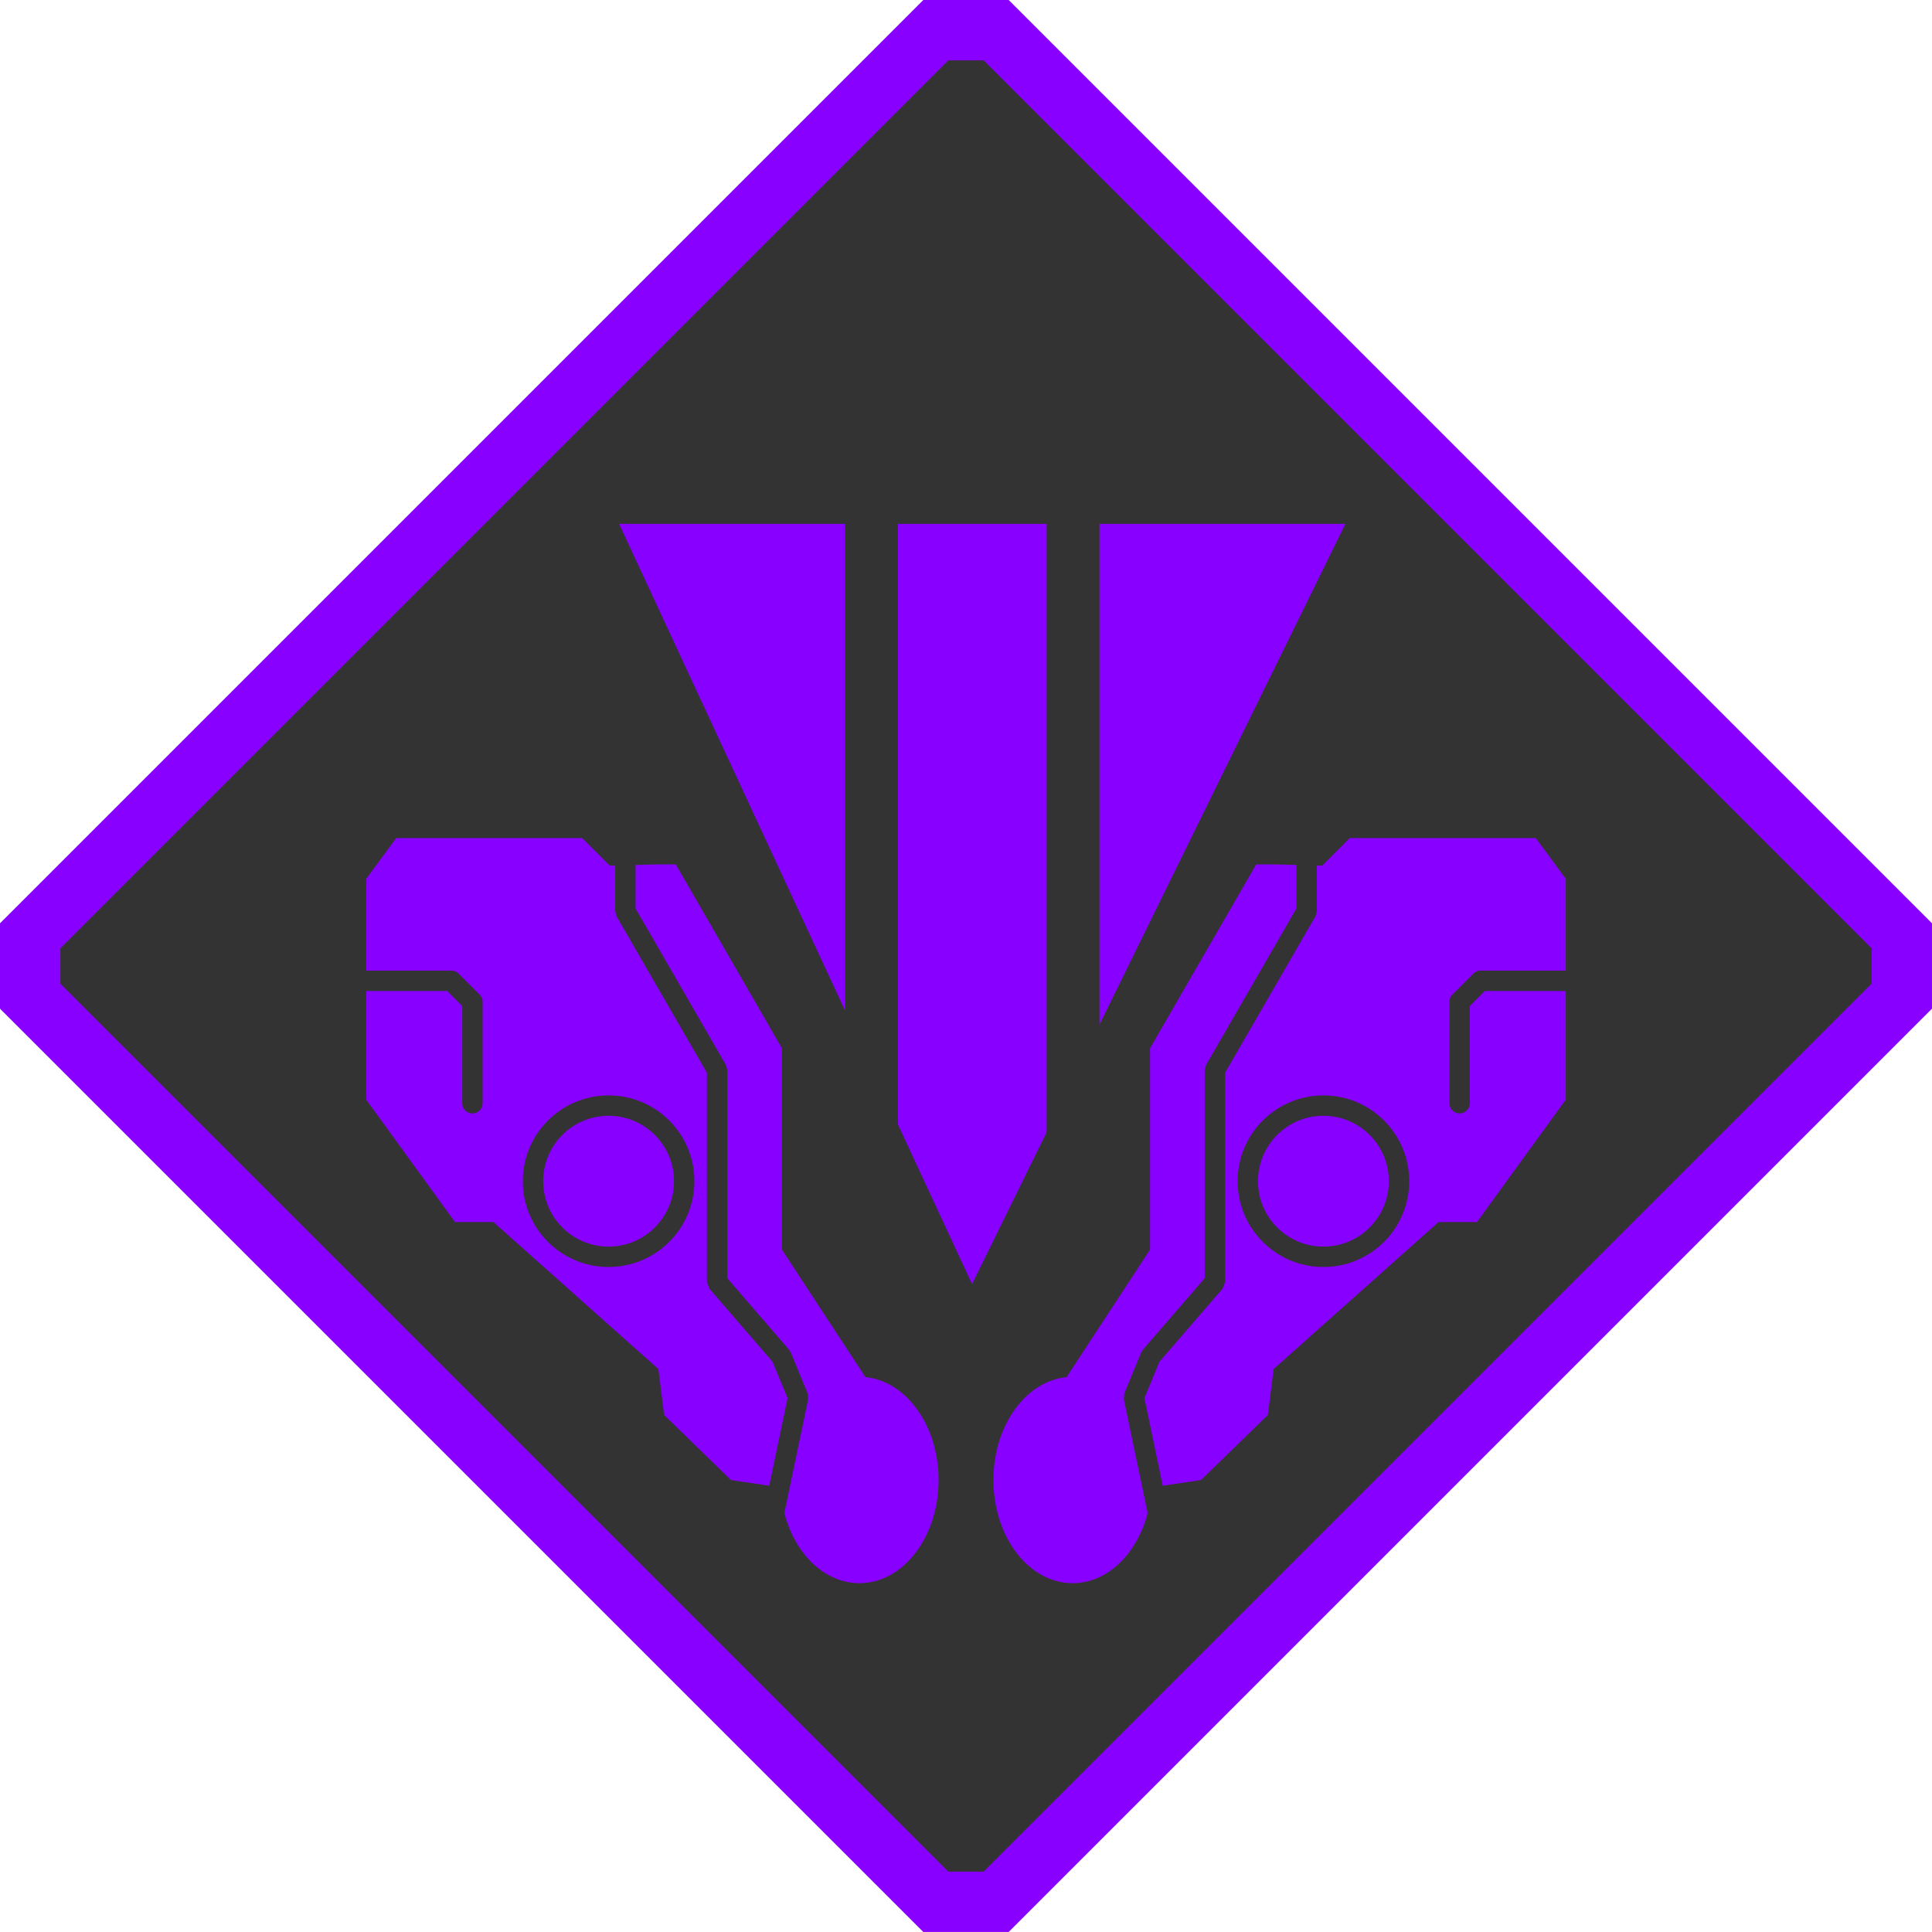
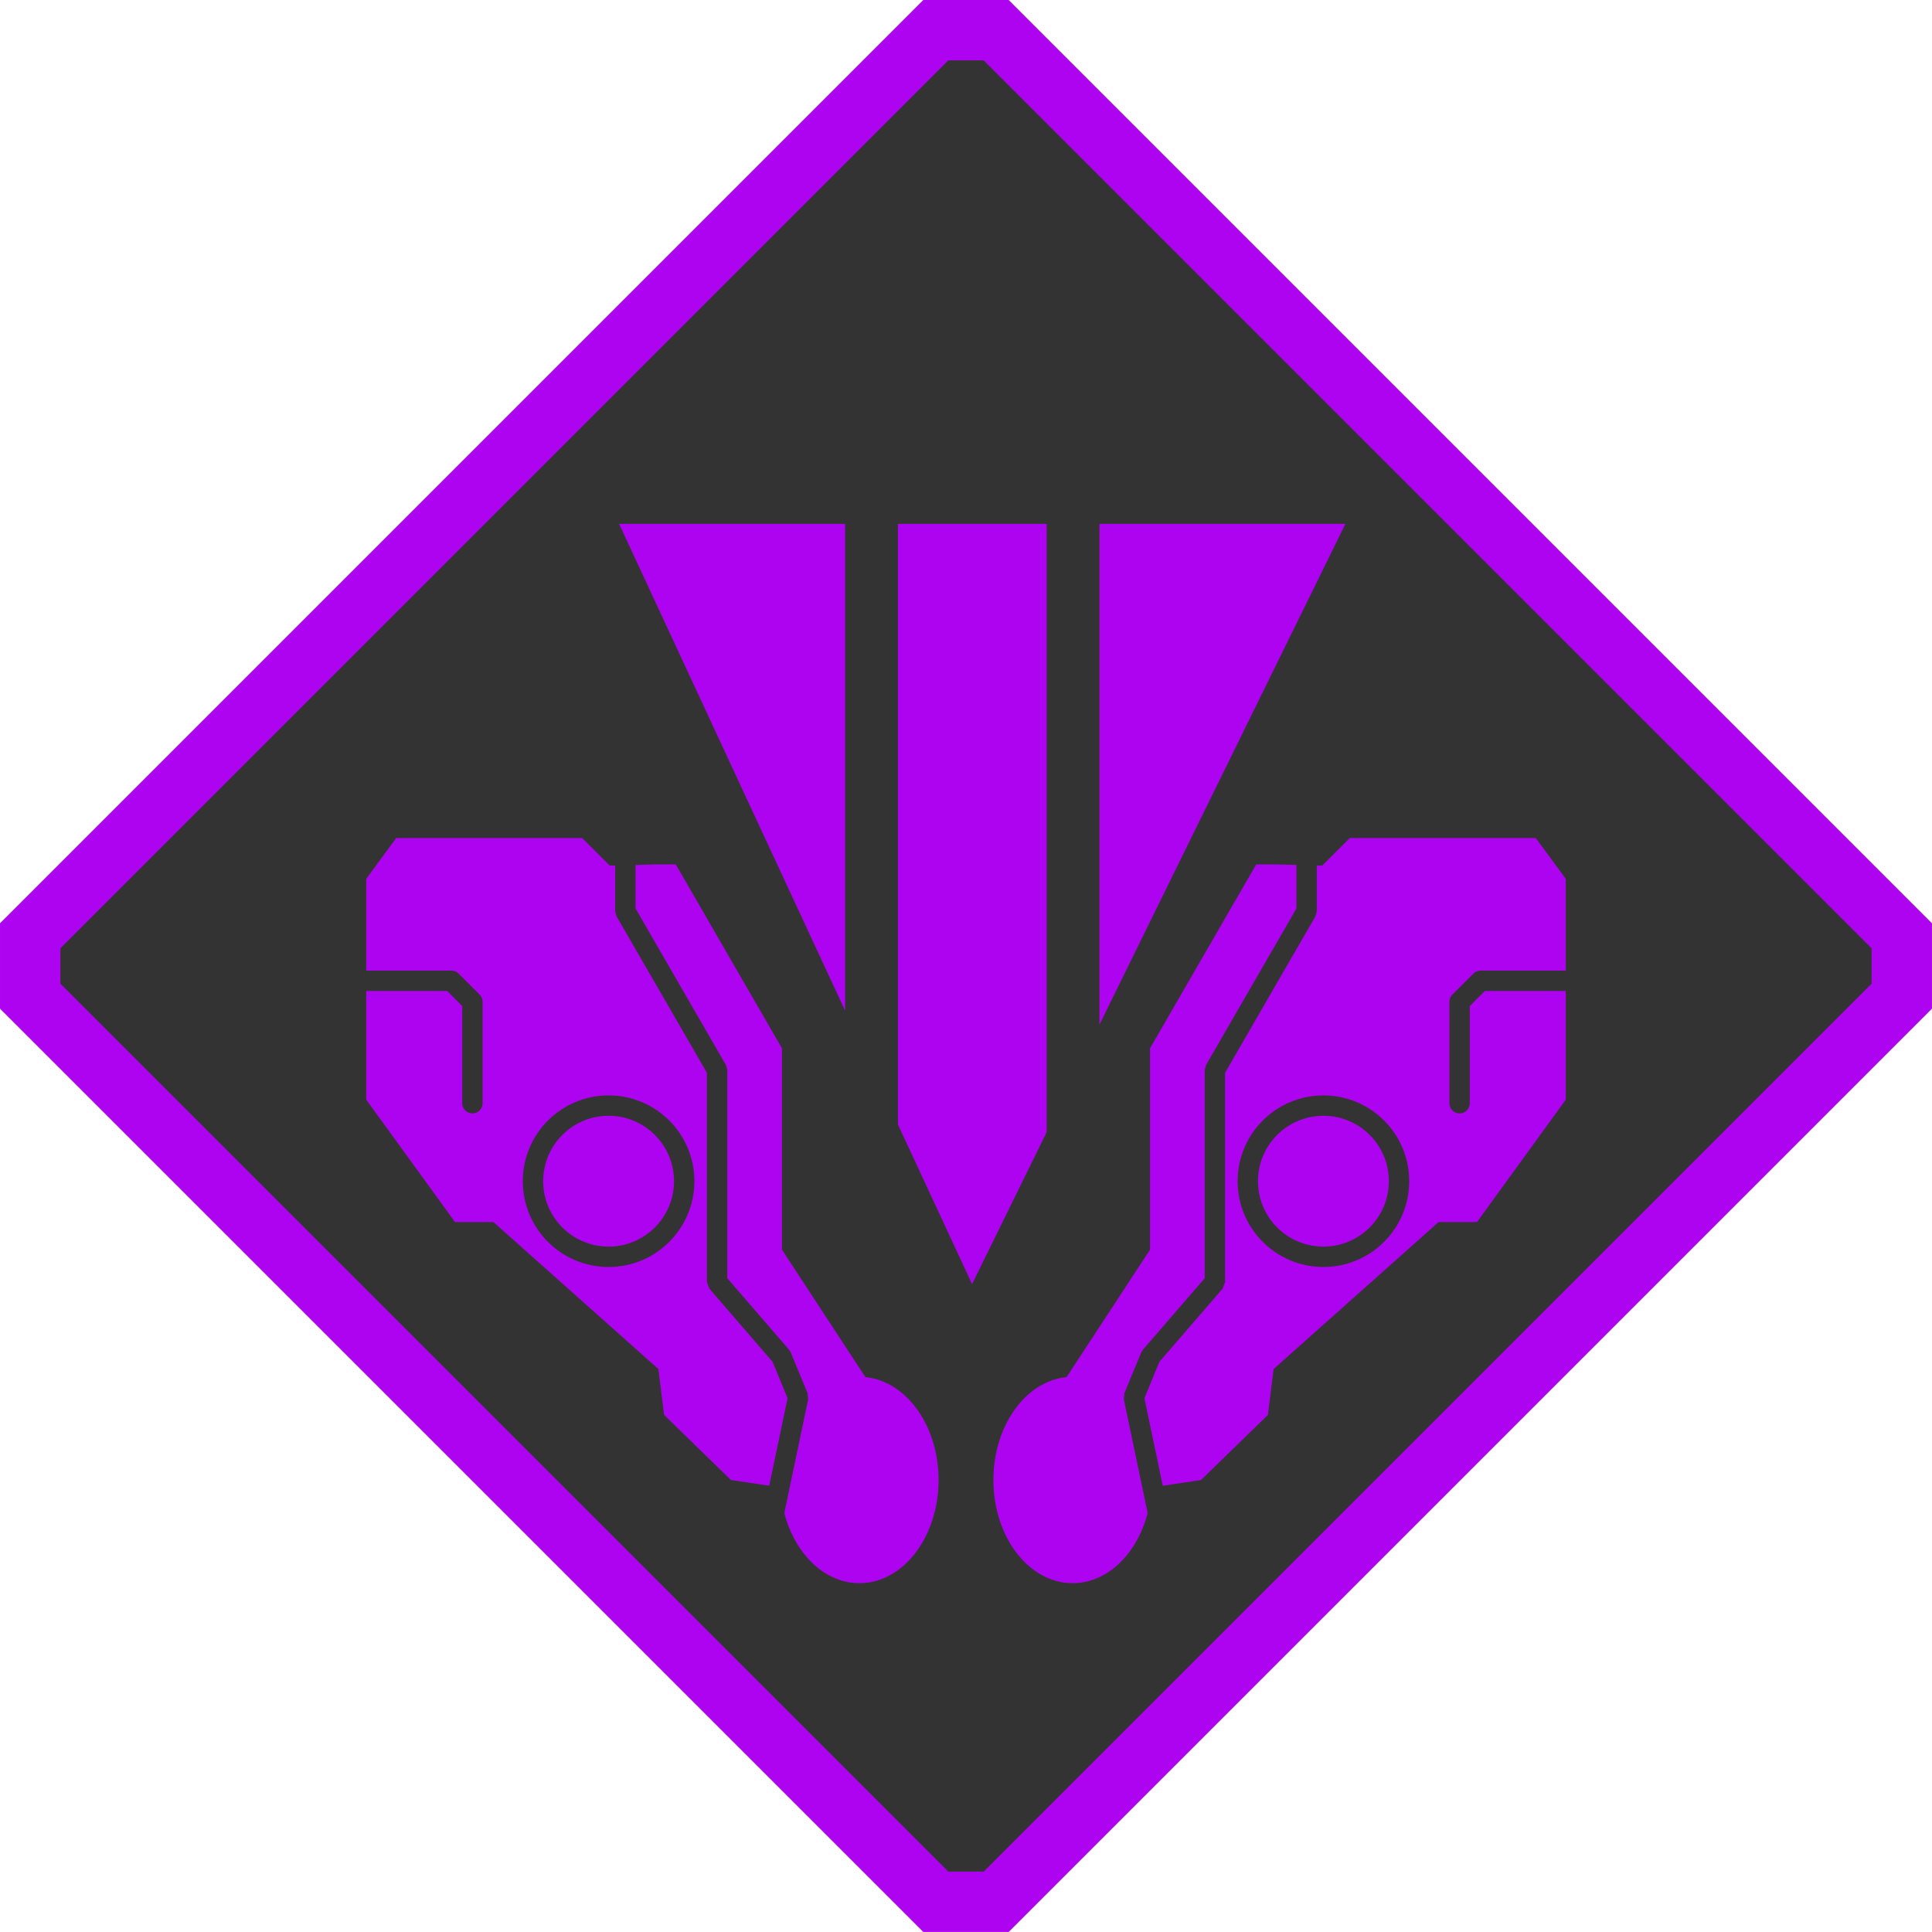
<svg xmlns="http://www.w3.org/2000/svg" width="75.305mm" height="75.305mm" viewBox="0 0 75.305 75.305" version="1.1" id="svg6572">
  <defs id="defs6566" />
  <g id="layer1" transform="translate(-205.7642,-352.3296)">
-     <path style="fill:#333333;fill-opacity:1;stroke:#8800ff;stroke-width:2.353;stroke-linecap:butt;stroke-linejoin:miter;stroke-miterlimit:4;stroke-dasharray:none;stroke-opacity:1" d="m 242.24,353.506 h 2.353 l 35.299,35.299 v 2.353 l -35.299,35.299 -2.353,-3e-5 -35.299,-35.299 v -2.353 z" id="path867-8" />
-     <path style="fill:#8800ff;fill-opacity:1;stroke:none;stroke-width:0.265px;stroke-linecap:butt;stroke-linejoin:miter;stroke-opacity:1" d="m 255.57,386.023 h -0.842 l -3.688,6.387 -0.449,0.777 v 7.85 l -3.675,5.613 3.625,3.672 2.035,-0.304 2.608,-2.537 0.222,-1.789 6.431,-5.73 h 1.497 l 3.461,-4.771 v -8.606 l -1.169,-1.59 h -3.04 -2.105 -2.105 l -1.076,1.076 z" id="path1570-9" />
+     <path style="fill:#333333;fill-opacity:1;stroke:#ae03f0;stroke-width:2.353;stroke-linecap:butt;stroke-linejoin:miter;stroke-miterlimit:4;stroke-dasharray:none;stroke-opacity:1" d="m 242.24,353.506 h 2.353 l 35.299,35.299 v 2.353 l -35.299,35.299 -2.353,-3e-5 -35.299,-35.299 v -2.353 z" id="path867-8" />
+     <path style="fill:#ae03f0;fill-opacity:1;stroke:none;stroke-width:0.265px;stroke-linecap:butt;stroke-linejoin:miter;stroke-opacity:1" d="m 255.57,386.023 h -0.842 l -3.688,6.387 -0.449,0.777 v 7.85 l -3.675,5.613 3.625,3.672 2.035,-0.304 2.608,-2.537 0.222,-1.789 6.431,-5.73 h 1.497 l 3.461,-4.771 v -8.606 l -1.169,-1.59 h -3.04 -2.105 -2.105 l -1.076,1.076 z" id="path1570-9" />
    <path style="fill:none;stroke:#333333;stroke-width:0.794;stroke-linecap:round;stroke-linejoin:round;stroke-miterlimit:4;stroke-dasharray:none;stroke-opacity:1" d="m 267.217,390.559 h -3.742 l -0.819,0.819 v 3.952" id="path1576-2" />
    <circle style="fill:none;fill-opacity:0.176;stroke:#333333;stroke-width:0.794;stroke-linecap:butt;stroke-miterlimit:4;stroke-dasharray:none;stroke-opacity:1" id="path1578-0" cx="257.348" cy="398.37" r="2.947" />
-     <ellipse style="fill:#8800ff;fill-opacity:1;stroke:none;stroke-width:0.794;stroke-linecap:round;stroke-linejoin:bevel;stroke-miterlimit:4;stroke-dasharray:none;stroke-opacity:1" id="path1580-2" ry="4.022" rx="3.087" cy="410.017" cx="247.572" />
+     <ellipse style="fill:#ae03f0;fill-opacity:1;stroke:none;stroke-width:0.794;stroke-linecap:round;stroke-linejoin:bevel;stroke-miterlimit:4;stroke-dasharray:none;stroke-opacity:1" id="path1580-2" ry="4.022" rx="3.087" cy="410.017" cx="247.572" />
    <path style="fill:none;stroke:#333333;stroke-width:0.794;stroke-linecap:butt;stroke-linejoin:bevel;stroke-miterlimit:4;stroke-dasharray:none;stroke-opacity:1" d="m 256.693,384.339 v 3.508 l -3.575,6.191 v 8.261 l -2.506,2.9 -0.655,1.59 1.029,4.911" id="path1574-3" />
-     <path style="fill:#8800ff;fill-opacity:1;stroke:none;stroke-width:0.265px;stroke-linecap:butt;stroke-linejoin:miter;stroke-opacity:1" d="m 231.263,386.023 h 0.842 l 3.688,6.387 0.449,0.777 v 7.85 l 3.675,5.613 -3.625,3.672 -2.035,-0.304 -2.608,-2.537 -0.222,-1.789 -6.431,-5.73 h -1.497 l -3.461,-4.771 v -8.606 l 1.169,-1.59 h 3.04 2.105 2.105 l 1.076,1.076 z" id="path1570-0-7" />
+     <path style="fill:#ae03f0;fill-opacity:1;stroke:none;stroke-width:0.265px;stroke-linecap:butt;stroke-linejoin:miter;stroke-opacity:1" d="m 231.263,386.023 h 0.842 l 3.688,6.387 0.449,0.777 v 7.85 l 3.675,5.613 -3.625,3.672 -2.035,-0.304 -2.608,-2.537 -0.222,-1.789 -6.431,-5.73 h -1.497 l -3.461,-4.771 v -8.606 l 1.169,-1.59 h 3.04 2.105 2.105 l 1.076,1.076 z" id="path1570-0-7" />
    <path style="fill:none;stroke:#333333;stroke-width:0.794;stroke-linecap:round;stroke-linejoin:round;stroke-miterlimit:4;stroke-dasharray:none;stroke-opacity:1" d="m 219.617,390.559 h 3.742 l 0.819,0.819 v 3.952" id="path1576-6-5" />
    <circle style="fill:none;fill-opacity:0.176;stroke:#333333;stroke-width:0.794;stroke-linecap:butt;stroke-miterlimit:4;stroke-dasharray:none;stroke-opacity:1" id="path1578-2-9" cx="-229.486" cy="398.37" r="2.947" transform="scale(-1,1)" />
-     <ellipse style="fill:#8800ff;fill-opacity:1;stroke:none;stroke-width:0.794;stroke-linecap:round;stroke-linejoin:bevel;stroke-miterlimit:4;stroke-dasharray:none;stroke-opacity:1" id="path1580-6-2" ry="4.022" rx="3.087" cy="410.017" cx="-239.261" transform="scale(-1,1)" />
+     <ellipse style="fill:#ae03f0;fill-opacity:1;stroke:none;stroke-width:0.794;stroke-linecap:round;stroke-linejoin:bevel;stroke-miterlimit:4;stroke-dasharray:none;stroke-opacity:1" id="path1580-6-2" ry="4.022" rx="3.087" cy="410.017" cx="-239.261" transform="scale(-1,1)" />
    <path style="fill:none;stroke:#333333;stroke-width:0.794;stroke-linecap:butt;stroke-linejoin:bevel;stroke-miterlimit:4;stroke-dasharray:none;stroke-opacity:1" d="m 230.14,384.339 v 3.508 l 3.575,6.191 v 8.261 l 2.506,2.9 0.655,1.59 -1.029,4.911" id="path1574-1-2" />
-     <path style="fill:#8800ff;fill-opacity:1;stroke:none;stroke-width:0.265px;stroke-linecap:butt;stroke-linejoin:miter;stroke-opacity:1" d="m 229.895,372.748 13.758,29.633 14.552,-29.633 z" id="path1292-2-0" />
+     <path style="fill:#ae03f0;fill-opacity:1;stroke:none;stroke-width:0.265px;stroke-linecap:butt;stroke-linejoin:miter;stroke-opacity:1" d="m 229.895,372.748 13.758,29.633 14.552,-29.633 z" id="path1292-2-0" />
    <rect style="fill:#333333;fill-opacity:1;stroke:none;stroke-width:0.265;stroke-linecap:butt;stroke-miterlimit:4;stroke-dasharray:none;stroke-opacity:1" id="rect1384-6" width="2.058" height="26.005" x="238.704" y="371.872" />
    <rect style="fill:#333333;fill-opacity:1;stroke:none;stroke-width:0.265;stroke-linecap:butt;stroke-miterlimit:4;stroke-dasharray:none;stroke-opacity:1" id="rect1384-9-3" width="2.058" height="26.005" x="246.561" y="371.825" />
  </g>
</svg>
